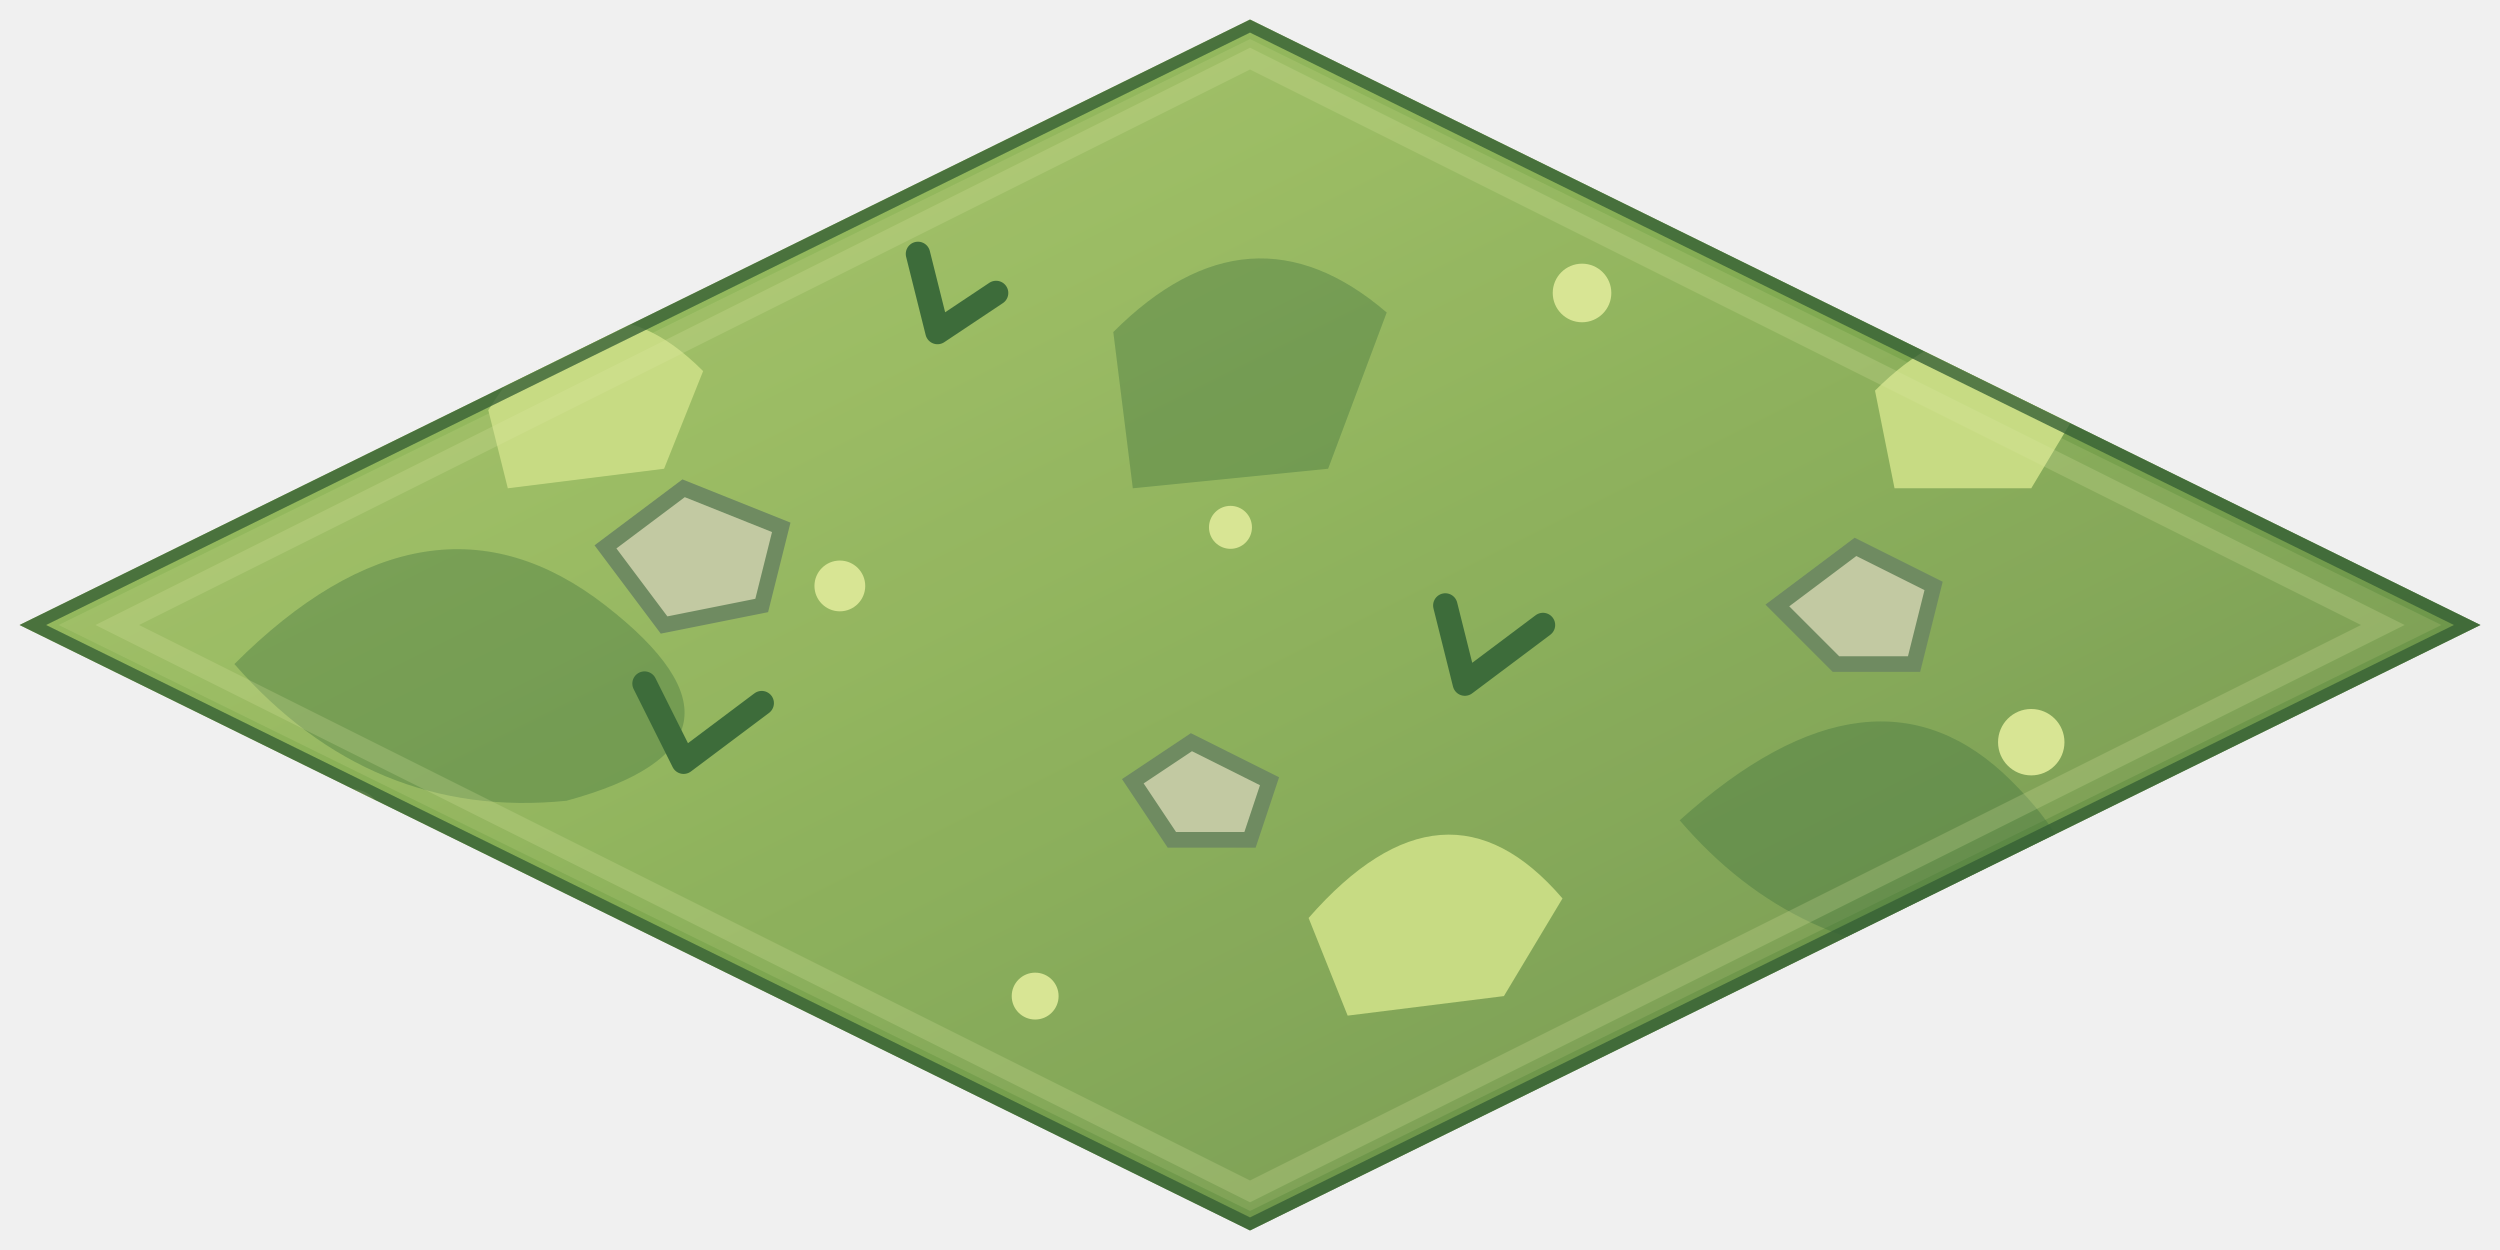
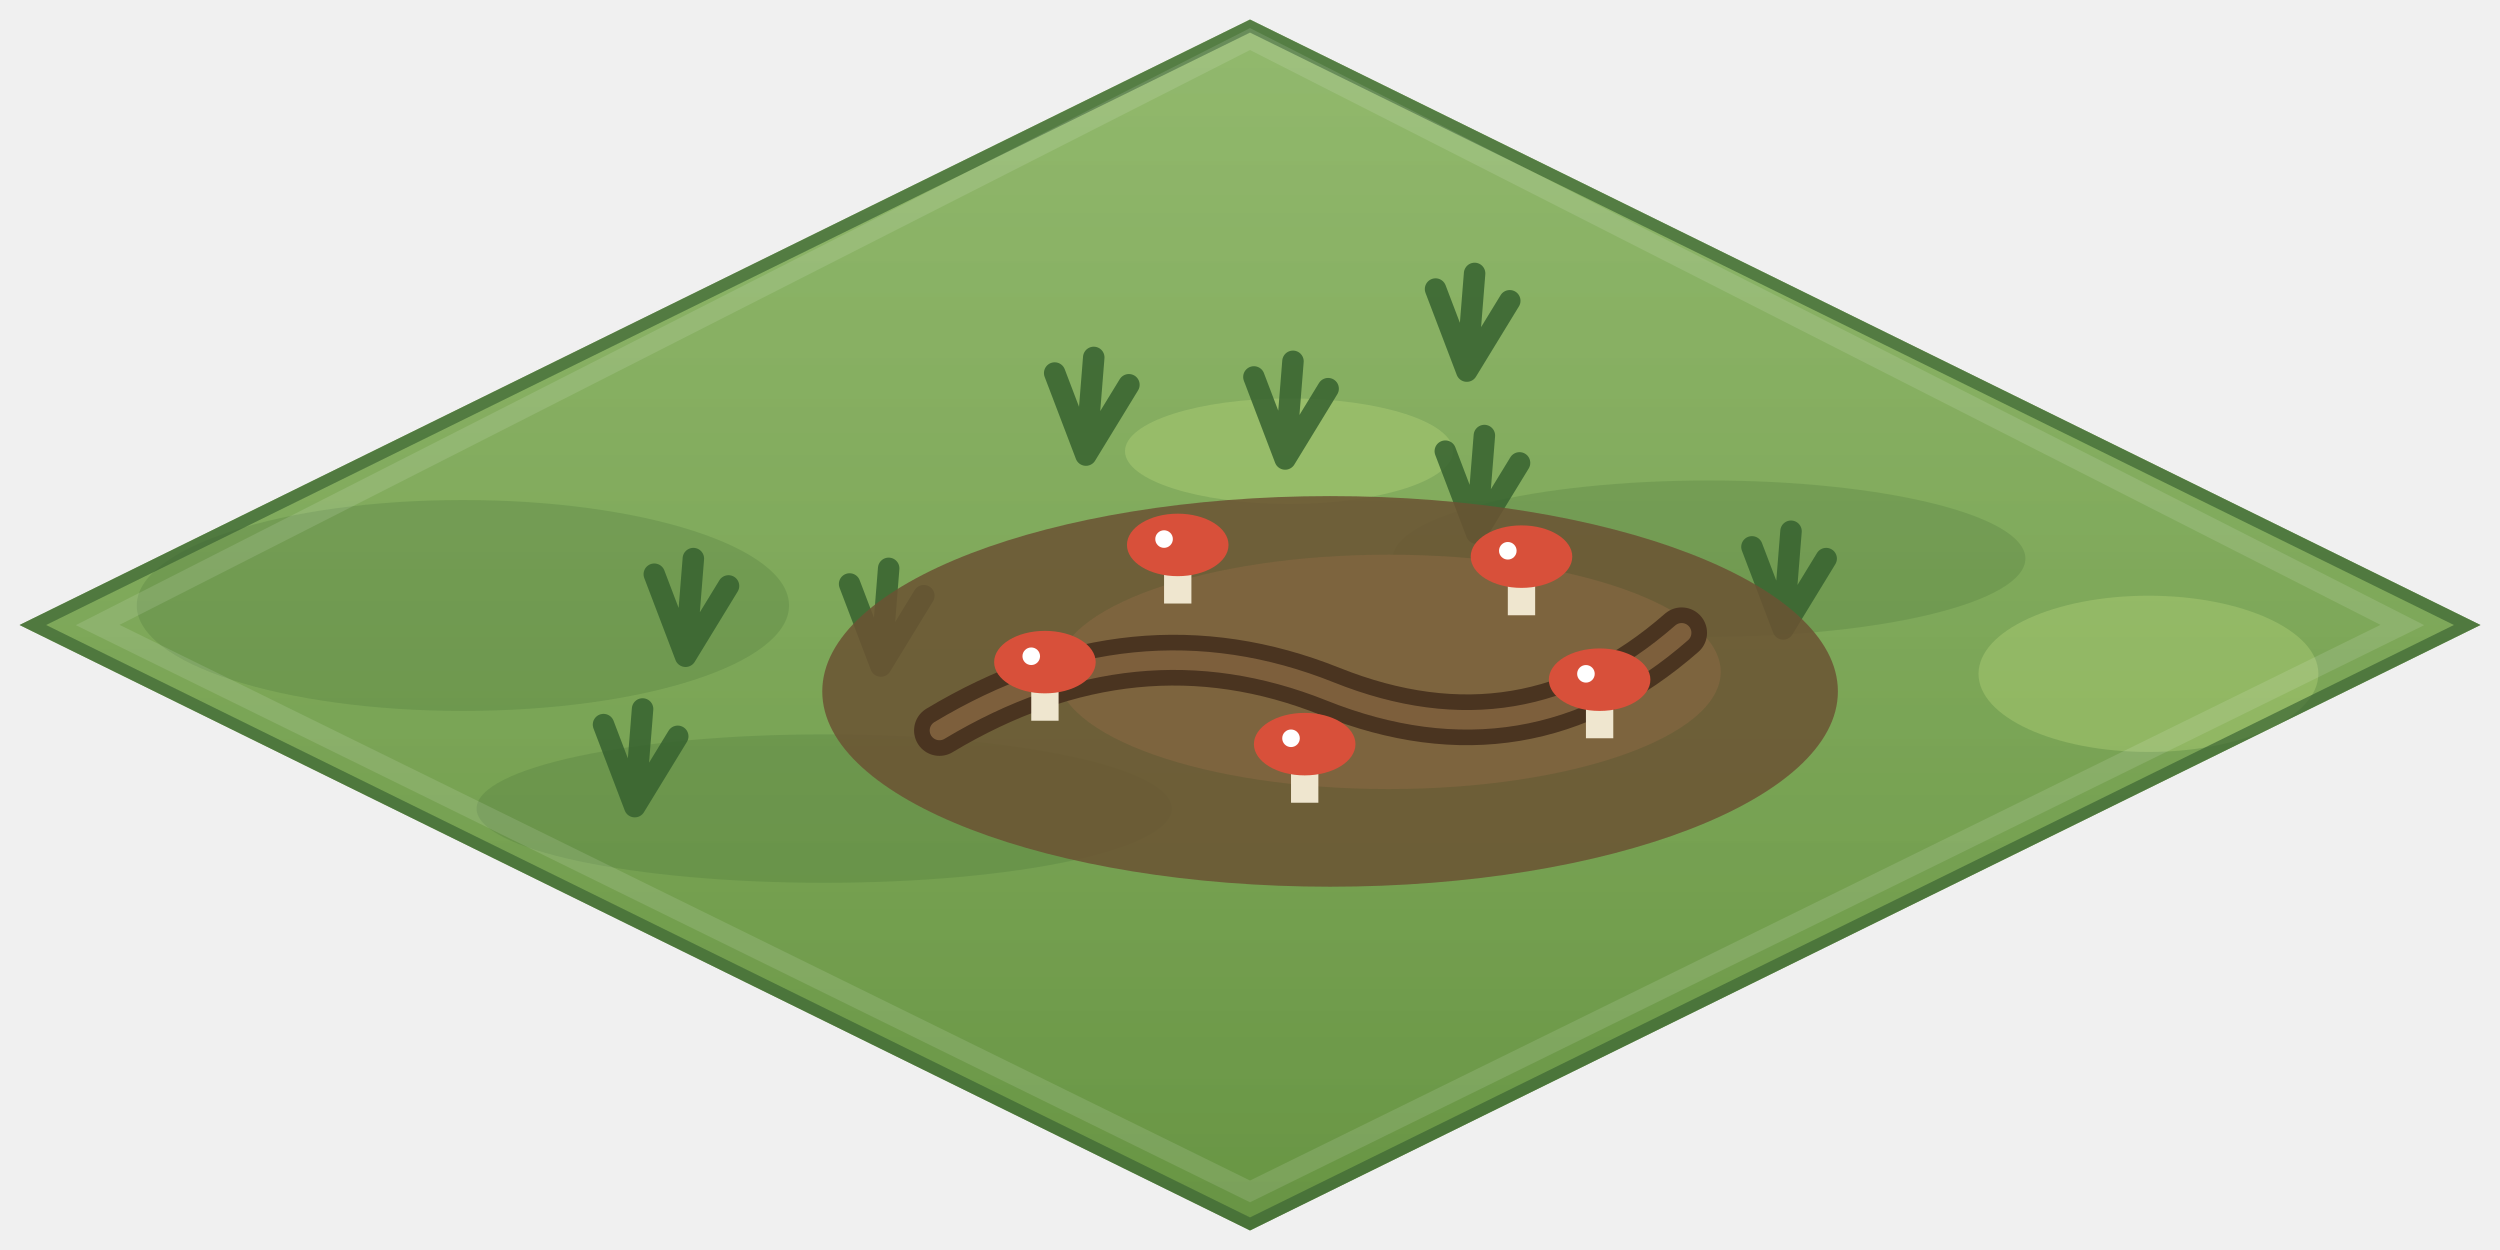
<svg xmlns="http://www.w3.org/2000/svg" width="128" height="64" viewBox="0 0 128 64">
  <defs>
-     <clipPath id="diamond">
+     <clipPath id="d">
      <path d="M64 1 127 32 64 63 1 32Z" />
    </clipPath>
-     <linearGradient id="moss" x1="0" y1="0" x2="1" y2="1">
-       <stop stop-color="#a9c86a" />
-       <stop offset=".5" stop-color="#80a951" />
-       <stop offset="1" stop-color="#5b8344" />
+     <linearGradient id="g" x1="0" y1="0" x2="0" y2="1">
+       <stop stop-color="#81ae56" />
+       <stop offset="1" stop-color="#679443" />
+     </linearGradient>
+     <linearGradient id="lit" x1="0" y1="0" x2="0" y2="1">
+       <stop stop-color="#ffffff" stop-opacity=".14" />
+       <stop offset="1" stop-color="#ffffff" stop-opacity="0" />
    </linearGradient>
  </defs>
-   <g clip-path="url(#diamond)">
-     <rect width="128" height="64" fill="url(#moss)" />
-     <path d="M3 32 64 2 125 32 64 62Z" fill="#edf0ad" opacity=".13" />
-     <path d="M12 34q10-10 19-3t-2 10q-10 1-17-7M57 17q7-7 14-1l-3 8-10 1ZM86 42q10-9 17-2t-2 9q-9 0-15-7" fill="#3f713d" opacity=".38" />
-     <path d="M25 21q5-8 11-2l-2 5-8 1Z M67 47q7-8 13-1l-3 5-8 1Z M96 20q6-6 11 0l-3 5-7 0Z" fill="#c7db83" />
-     <g fill="#d8e594">
-       <circle cx="18" cy="42" r="1.6" />
-       <circle cx="43" cy="30" r="1.3" />
-       <circle cx="63" cy="27" r="1.1" />
-       <circle cx="81" cy="15" r="1.5" />
-       <circle cx="104" cy="38" r="1.7" />
-       <circle cx="53" cy="51" r="1.2" />
-     </g>
-     <g stroke="#3d6c3a" stroke-width="1.25" stroke-linecap="round">
-       <path d="M35 39l-2-4m2 4 4-3M48 17l-1-4m1 4 3-2M75 35l-1-4m1 4 4-3M108 48l-1-4m1 4 3-2" />
-     </g>
-     <g fill="#c2c9a2" stroke="#6f8b61" stroke-width=".8">
-       <path d="M31 28l4-3 5 2-1 4-5 1Z" />
-       <path d="M91 31l4-3 4 2-1 4-4 0Z" />
-       <path d="M58 40l3-2 4 2-1 3-4 0Z" />
-     </g>
-     <path d="M64 1 127 32 64 63 1 32Z" fill="none" stroke="#355f35" stroke-opacity=".78" stroke-width="1.2" />
-     <path d="M64 3 122 32 64 61 6 32Z" fill="none" stroke="#e0e8a4" stroke-opacity=".22" />
+   <g clip-path="url(#d)">
+     <rect width="128" height="64" fill="url(#g)" />
+     <path d="M0 32 64 1 128 32 64 63Z" fill="url(#lit)" />
+     <ellipse cx="23.7" cy="31.0" rx="16.7" ry="5.4" fill="#3f6b32" opacity=".22" />
+     <ellipse cx="87.5" cy="28.6" rx="16.2" ry="4.0" fill="#3f6b32" opacity=".22" />
+     <ellipse cx="42.2" cy="41.4" rx="17.8" ry="3.8" fill="#3f6b32" opacity=".22" />
+     <ellipse cx="110.0" cy="34.5" rx="8.7" ry="4.0" fill="#b6d47a" opacity=".38" />
+     <ellipse cx="66.0" cy="23.1" rx="8.4" ry="2.7" fill="#b6d47a" opacity=".38" />
+     <path d="M65.8 23.5 l-1.6 -4.2 M65.8 23.5 l.4 -5 M65.8 23.5 l2.2 -3.6" stroke="#36622f" stroke-width="1.1" fill="none" stroke-linecap="round" opacity=".85" />
+     <path d="M75.1 19.0 l-1.6 -4.2 M75.1 19.0 l.4 -5 M75.1 19.0 l2.2 -3.6" stroke="#36622f" stroke-width="1.1" fill="none" stroke-linecap="round" opacity=".85" />
+     <path d="M75.6 27.3 l-1.6 -4.2 M75.6 27.3 l.4 -5 M75.6 27.3 l2.2 -3.6" stroke="#36622f" stroke-width="1.1" fill="none" stroke-linecap="round" opacity=".85" />
+     <path d="M55.6 23.3 l-1.6 -4.2 M55.6 23.3 l.4 -5 M55.6 23.3 l2.2 -3.6" stroke="#36622f" stroke-width="1.1" fill="none" stroke-linecap="round" opacity=".85" />
+     <path d="M35.1 33.6 l-1.6 -4.2 M35.1 33.6 l.4 -5 M35.1 33.6 l2.2 -3.6" stroke="#36622f" stroke-width="1.1" fill="none" stroke-linecap="round" opacity=".85" />
+     <path d="M45.1 34.1 l-1.6 -4.2 M45.1 34.1 l.4 -5 M45.1 34.1 l2.2 -3.6" stroke="#36622f" stroke-width="1.1" fill="none" stroke-linecap="round" opacity=".85" />
+     <path d="M91.3 32.2 l-1.6 -4.2 M91.3 32.2 l.4 -5 M91.3 32.2 l2.2 -3.6" stroke="#36622f" stroke-width="1.1" fill="none" stroke-linecap="round" opacity=".85" />
+     <path d="M32.5 41.3 l-1.6 -4.2 M32.5 41.3 l.4 -5 M32.5 41.3 l2.2 -3.6" stroke="#36622f" stroke-width="1.1" fill="none" stroke-linecap="round" opacity=".85" />
+     <ellipse cx="68.1" cy="35.4" rx="26" ry="10" fill="#6b5233" opacity=".85" />
+     <ellipse cx="71.1" cy="34.4" rx="17" ry="6" fill="#80653f" opacity=".85" />
+     <path d="M48.1 37.4 q10 -6 20 -2 t18 -3" stroke="#4a3420" stroke-width="2.6" fill="none" stroke-linecap="round" />
+     <path d="M48.1 37.4 q10 -6 20 -2 t18 -3" stroke="#8a6a44" stroke-width="1" fill="none" stroke-linecap="round" opacity=".8" />
+     <rect x="81.2" y="35.0" width="1.4" height="2.8" fill="#efe6cf" />
+     <ellipse cx="81.9" cy="34.8" rx="2.6" ry="1.6" fill="#d8503a" />
+     <circle cx="81.2" cy="34.5" r=".45" fill="#fff" />
+     <rect x="66.1" y="38.3" width="1.4" height="2.8" fill="#efe6cf" />
+     <ellipse cx="66.8" cy="38.1" rx="2.6" ry="1.6" fill="#d8503a" />
+     <circle cx="66.1" cy="37.8" r=".45" fill="#fff" />
+     <rect x="52.8" y="34.1" width="1.4" height="2.8" fill="#efe6cf" />
+     <ellipse cx="53.5" cy="33.9" rx="2.6" ry="1.6" fill="#d8503a" />
+     <circle cx="52.8" cy="33.6" r=".45" fill="#fff" />
+     <rect x="59.6" y="28.1" width="1.4" height="2.8" fill="#efe6cf" />
+     <ellipse cx="60.3" cy="27.9" rx="2.6" ry="1.6" fill="#d8503a" />
+     <circle cx="59.6" cy="27.6" r=".45" fill="#fff" />
+     <rect x="77.2" y="28.7" width="1.4" height="2.8" fill="#efe6cf" />
+     <ellipse cx="77.9" cy="28.5" rx="2.6" ry="1.6" fill="#d8503a" />
+     <circle cx="77.2" cy="28.2" r=".45" fill="#fff" />
+     <path d="M64 1 127 32 64 63 1 32Z" fill="none" stroke="#3d6634" stroke-opacity=".7" stroke-width="1.2" />
+     <path d="M64 2 123 32 64 61 5 32Z" fill="none" stroke="#ffffff" stroke-opacity=".12" />
  </g>
</svg>
